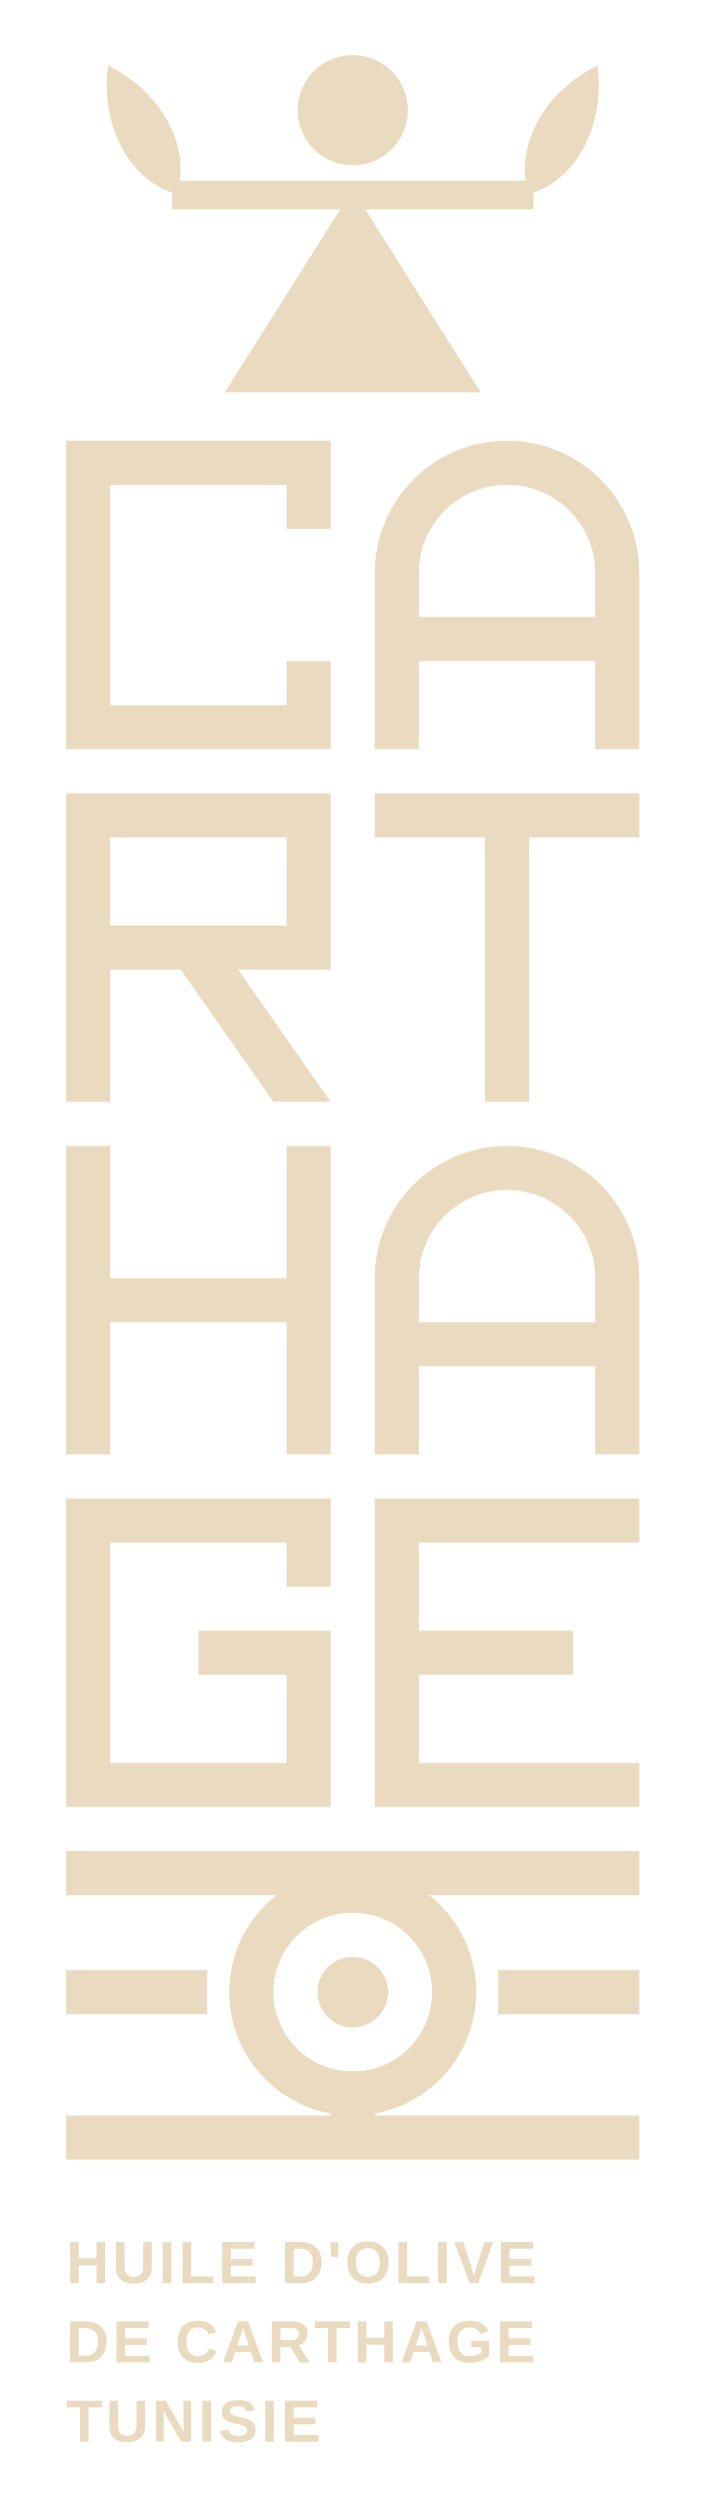
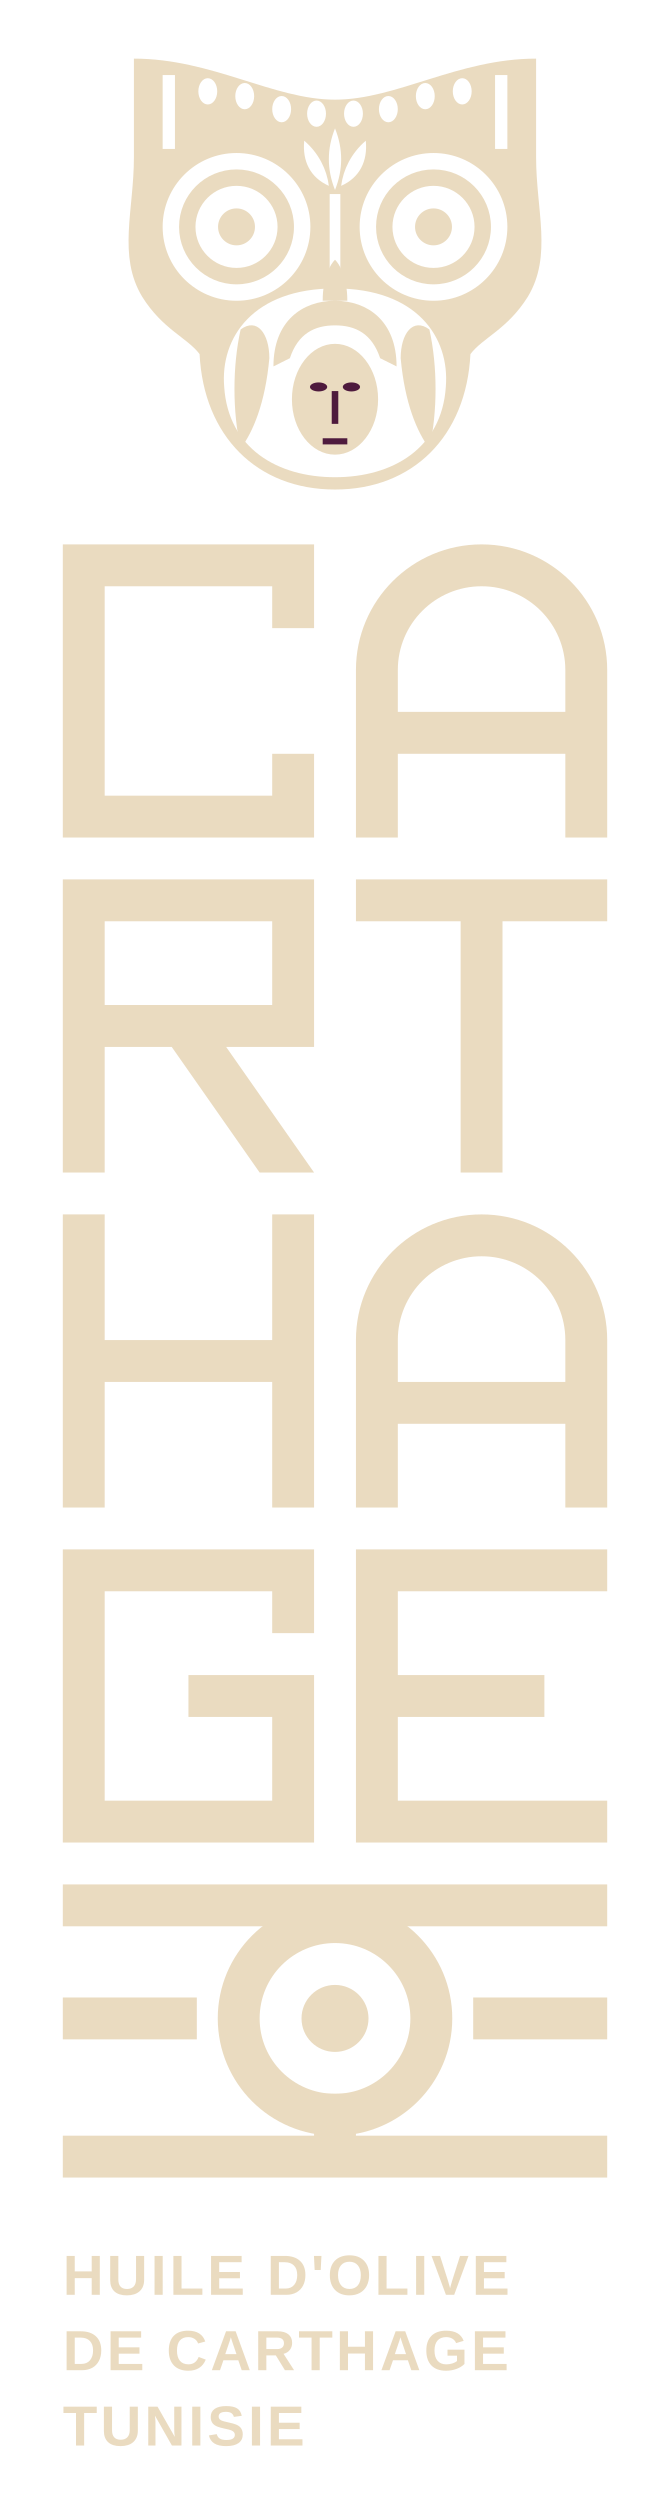
- <svg xmlns="http://www.w3.org/2000/svg" viewBox="-30 -20 320 1134">
+ <svg xmlns="http://www.w3.org/2000/svg" viewBox="-30 -20 320 1194">
  <g fill="#EADBC0">
-     <path d="M72 158L130 66L188 158Z" />
-     <path d="M48 62h164v13h-164Z" />
-     <path d="M0 0C14 -15 42 -17 66 0C42 17 14 15 0 0Z" transform="translate(50 68) rotate(-118)" />
-     <path d="M0 0C14 -15 42 -17 66 0C42 17 14 15 0 0Z" transform="translate(210 68) rotate(-62)" />
-     <circle cx="130" cy="30" r="25" />
-     <path d="M0 180h120v20h-120ZM0 180h20v140h-20ZM0 300h120v20h-120ZM100 180h20v40h-20ZM100 280h20v40h-20ZM140 320V240A60 60 0 0 1 260 240V320H240V240A40 40 0 0 0 160 240V320ZM160 260h80v20h-80ZM0 340h20v140h-20ZM0 340h120v20h-120ZM100 340h20v80h-20ZM0 400h120v20h-120ZM52 420H78L120 480H94ZM140 340h120v20h-120ZM190 340h20v140h-20ZM0 500h20v140h-20ZM100 500h20v140h-20ZM0 560h120v20h-120ZM140 640V560A60 60 0 0 1 260 560V640H240V560A40 40 0 0 0 160 560V640ZM160 580h80v20h-80ZM0 660h120v20h-120ZM0 660h20v140h-20ZM0 780h120v20h-120ZM100 720h20v80h-20ZM60 720h60v20h-60ZM100 660h20v40h-20ZM140 660h120v20h-120ZM140 660h20v140h-20ZM140 780h120v20h-120ZM140 720h90v20h-90Z" />
-     <path d="M0 820h260v20h-260ZM0 940h260v20h-260Z" />
-     <circle cx="130" cy="884" r="46" fill="none" stroke="#EADBC0" stroke-width="20" />
-     <circle cx="130" cy="884" r="16" />
-     <path d="M120 920h20v24h-20Z" />
-     <path d="M0 874h64v20h-64ZM260 874h-64v20h64Z" />
+     <g transform="translate(130 8) scale(0.98)">
+       <path fill-rule="evenodd" d="M-98 0C-60 0 -30 20 0 20C30 20 60 0 98 0L98 48C98 74 106 96 94 116C84 132 72 136 66 144C64 184 38 210 0 210C-38 210 -64 184 -66 144C-72 136 -84 132 -94 116C-106 96 -98 74 -98 48ZM-66.6 15.94a4.6 6.4 0 1 0 9.2 0a4.6 6.4 0 1 0 -9.2 0ZM-48.6 18.28a4.6 6.4 0 1 0 9.2 0a4.6 6.4 0 1 0 -9.2 0ZM-30.6 24.62a4.6 6.4 0 1 0 9.2 0a4.6 6.4 0 1 0 -9.2 0ZM-13.6 26.83a4.6 6.4 0 1 0 9.2 0a4.6 6.4 0 1 0 -9.2 0ZM4.4 26.83a4.6 6.4 0 1 0 9.2 0a4.6 6.4 0 1 0 -9.2 0ZM21.4 24.62a4.6 6.4 0 1 0 9.2 0a4.6 6.4 0 1 0 -9.2 0ZM39.4 18.28a4.6 6.4 0 1 0 9.2 0a4.6 6.4 0 1 0 -9.2 0ZM57.4 15.94a4.6 6.4 0 1 0 9.2 0a4.6 6.4 0 1 0 -9.2 0ZM-84 82a36 36 0 1 0 72 0a36 36 0 1 0 -72 0ZM12 82a36 36 0 1 0 72 0a36 36 0 1 0 -72 0ZM-84 8H-78V44H-84ZM78 8H84V44H78ZM-2.6 66H2.6V108H-2.6Z M0 64C-4 54 -4 44 0 34C4 44 4 54 0 64Z M-3 62C-12 58 -16 50 -15 40C-8 46 -4 54 -3 62Z M3 62C12 58 16 50 15 40C8 46 4 54 3 62ZM0 112C-40 112 -56 136 -54 160C-52 190 -28 204 0 204C28 204 52 190 54 160C56 136 40 112 0 112Z" />
+       <path fill-rule="evenodd" d="M-76 82a28 28 0 1 0 56 0a28 28 0 1 0 -56 0ZM-68 82a20 20 0 1 0 40 0a20 20 0 1 0 -40 0ZM-57 82a9 9 0 1 0 18 0a9 9 0 1 0 -18 0ZM20 82a28 28 0 1 0 56 0a28 28 0 1 0 -56 0ZM28 82a20 20 0 1 0 40 0a20 20 0 1 0 -40 0ZM39 82a9 9 0 1 0 18 0a9 9 0 1 0 -18 0Z" />
+       <path d="M-30 150C-30 128 -16 118 0 118C16 118 30 128 30 150L22 146C18 134 10 130 0 130C-10 130 -18 134 -22 146ZM-6 118C-6 106 -2 100 0 98C2 100 6 106 6 118ZM-46 132C-38 126 -32 134 -32 146C-34 168 -40 182 -46 190C-50 172 -50 150 -46 132Z M46 132C38 126 32 134 32 146C34 168 40 182 46 190C50 172 50 150 46 132ZM-21 166a21 27 0 1 0 42 0a21 27 0 1 0 -42 0Z" />
+       <path fill="#4E1A3D" d="M-12.2 160a4.2 2.2 0 1 0 8.4 0a4.2 2.2 0 1 0 -8.4 0ZM3.8 160a4.2 2.2 0 1 0 8.4 0a4.2 2.2 0 1 0 -8.4 0ZM-1.6 162H1.6V178H-1.6ZM-6 185H6V188H-6Z" />
+     </g>
+     <path d="M0 240h120v20h-120ZM0 240h20v140h-20ZM0 360h120v20h-120ZM100 240h20v40h-20ZM100 340h20v40h-20ZM140 380V300A60 60 0 0 1 260 300V380H240V300A40 40 0 0 0 160 300V380ZM160 320h80v20h-80ZM0 400h20v140h-20ZM0 400h120v20h-120ZM100 400h20v80h-20ZM0 460h120v20h-120ZM52 480H78L120 540H94ZM140 400h120v20h-120ZM190 400h20v140h-20ZM0 560h20v140h-20ZM100 560h20v140h-20ZM0 620h120v20h-120ZM140 700V620A60 60 0 0 1 260 620V700H240V620A40 40 0 0 0 160 620V700ZM160 640h80v20h-80ZM0 720h120v20h-120ZM0 720h20v140h-20ZM0 840h120v20h-120ZM100 780h20v80h-20ZM60 780h60v20h-60ZM100 720h20v40h-20ZM140 720h120v20h-120ZM140 720h20v140h-20ZM140 840h120v20h-120ZM140 780h90v20h-90Z" />
+     <path d="M0 880h260v20h-260ZM0 1000h260v20h-260Z" />
+     <circle cx="130" cy="944" r="46" fill="none" stroke="#EADBC0" stroke-width="20" />
+     <circle cx="130" cy="944" r="16" />
+     <path d="M120 980h20v24h-20Z" />
+     <path d="M0 934h64v20h-64ZM260 934h-64v20h64Z" />
  </g>
-   <text x="0" y="1016" font-family="Archivo, Arial, sans-serif" font-stretch="125%" font-weight="800" font-size="27" letter-spacing="1.5" fill="#EADBC0">HUILE D'OLIVE</text>
-   <text x="0" y="1052" font-family="Archivo, Arial, sans-serif" font-stretch="125%" font-weight="800" font-size="27" letter-spacing="1.5" fill="#EADBC0">DE CARTHAGE</text>
-   <text x="0" y="1088" font-family="Archivo, Arial, sans-serif" font-stretch="125%" font-weight="800" font-size="27" letter-spacing="1.5" fill="#EADBC0">TUNISIE</text>
+   <text x="0" y="1076" font-family="Archivo, Arial, sans-serif" font-stretch="125%" font-weight="800" font-size="27" letter-spacing="1.5" fill="#EADBC0">HUILE D'OLIVE</text>
+   <text x="0" y="1112" font-family="Archivo, Arial, sans-serif" font-stretch="125%" font-weight="800" font-size="27" letter-spacing="1.5" fill="#EADBC0">DE CARTHAGE</text>
+   <text x="0" y="1148" font-family="Archivo, Arial, sans-serif" font-stretch="125%" font-weight="800" font-size="27" letter-spacing="1.5" fill="#EADBC0">TUNISIE</text>
</svg>
